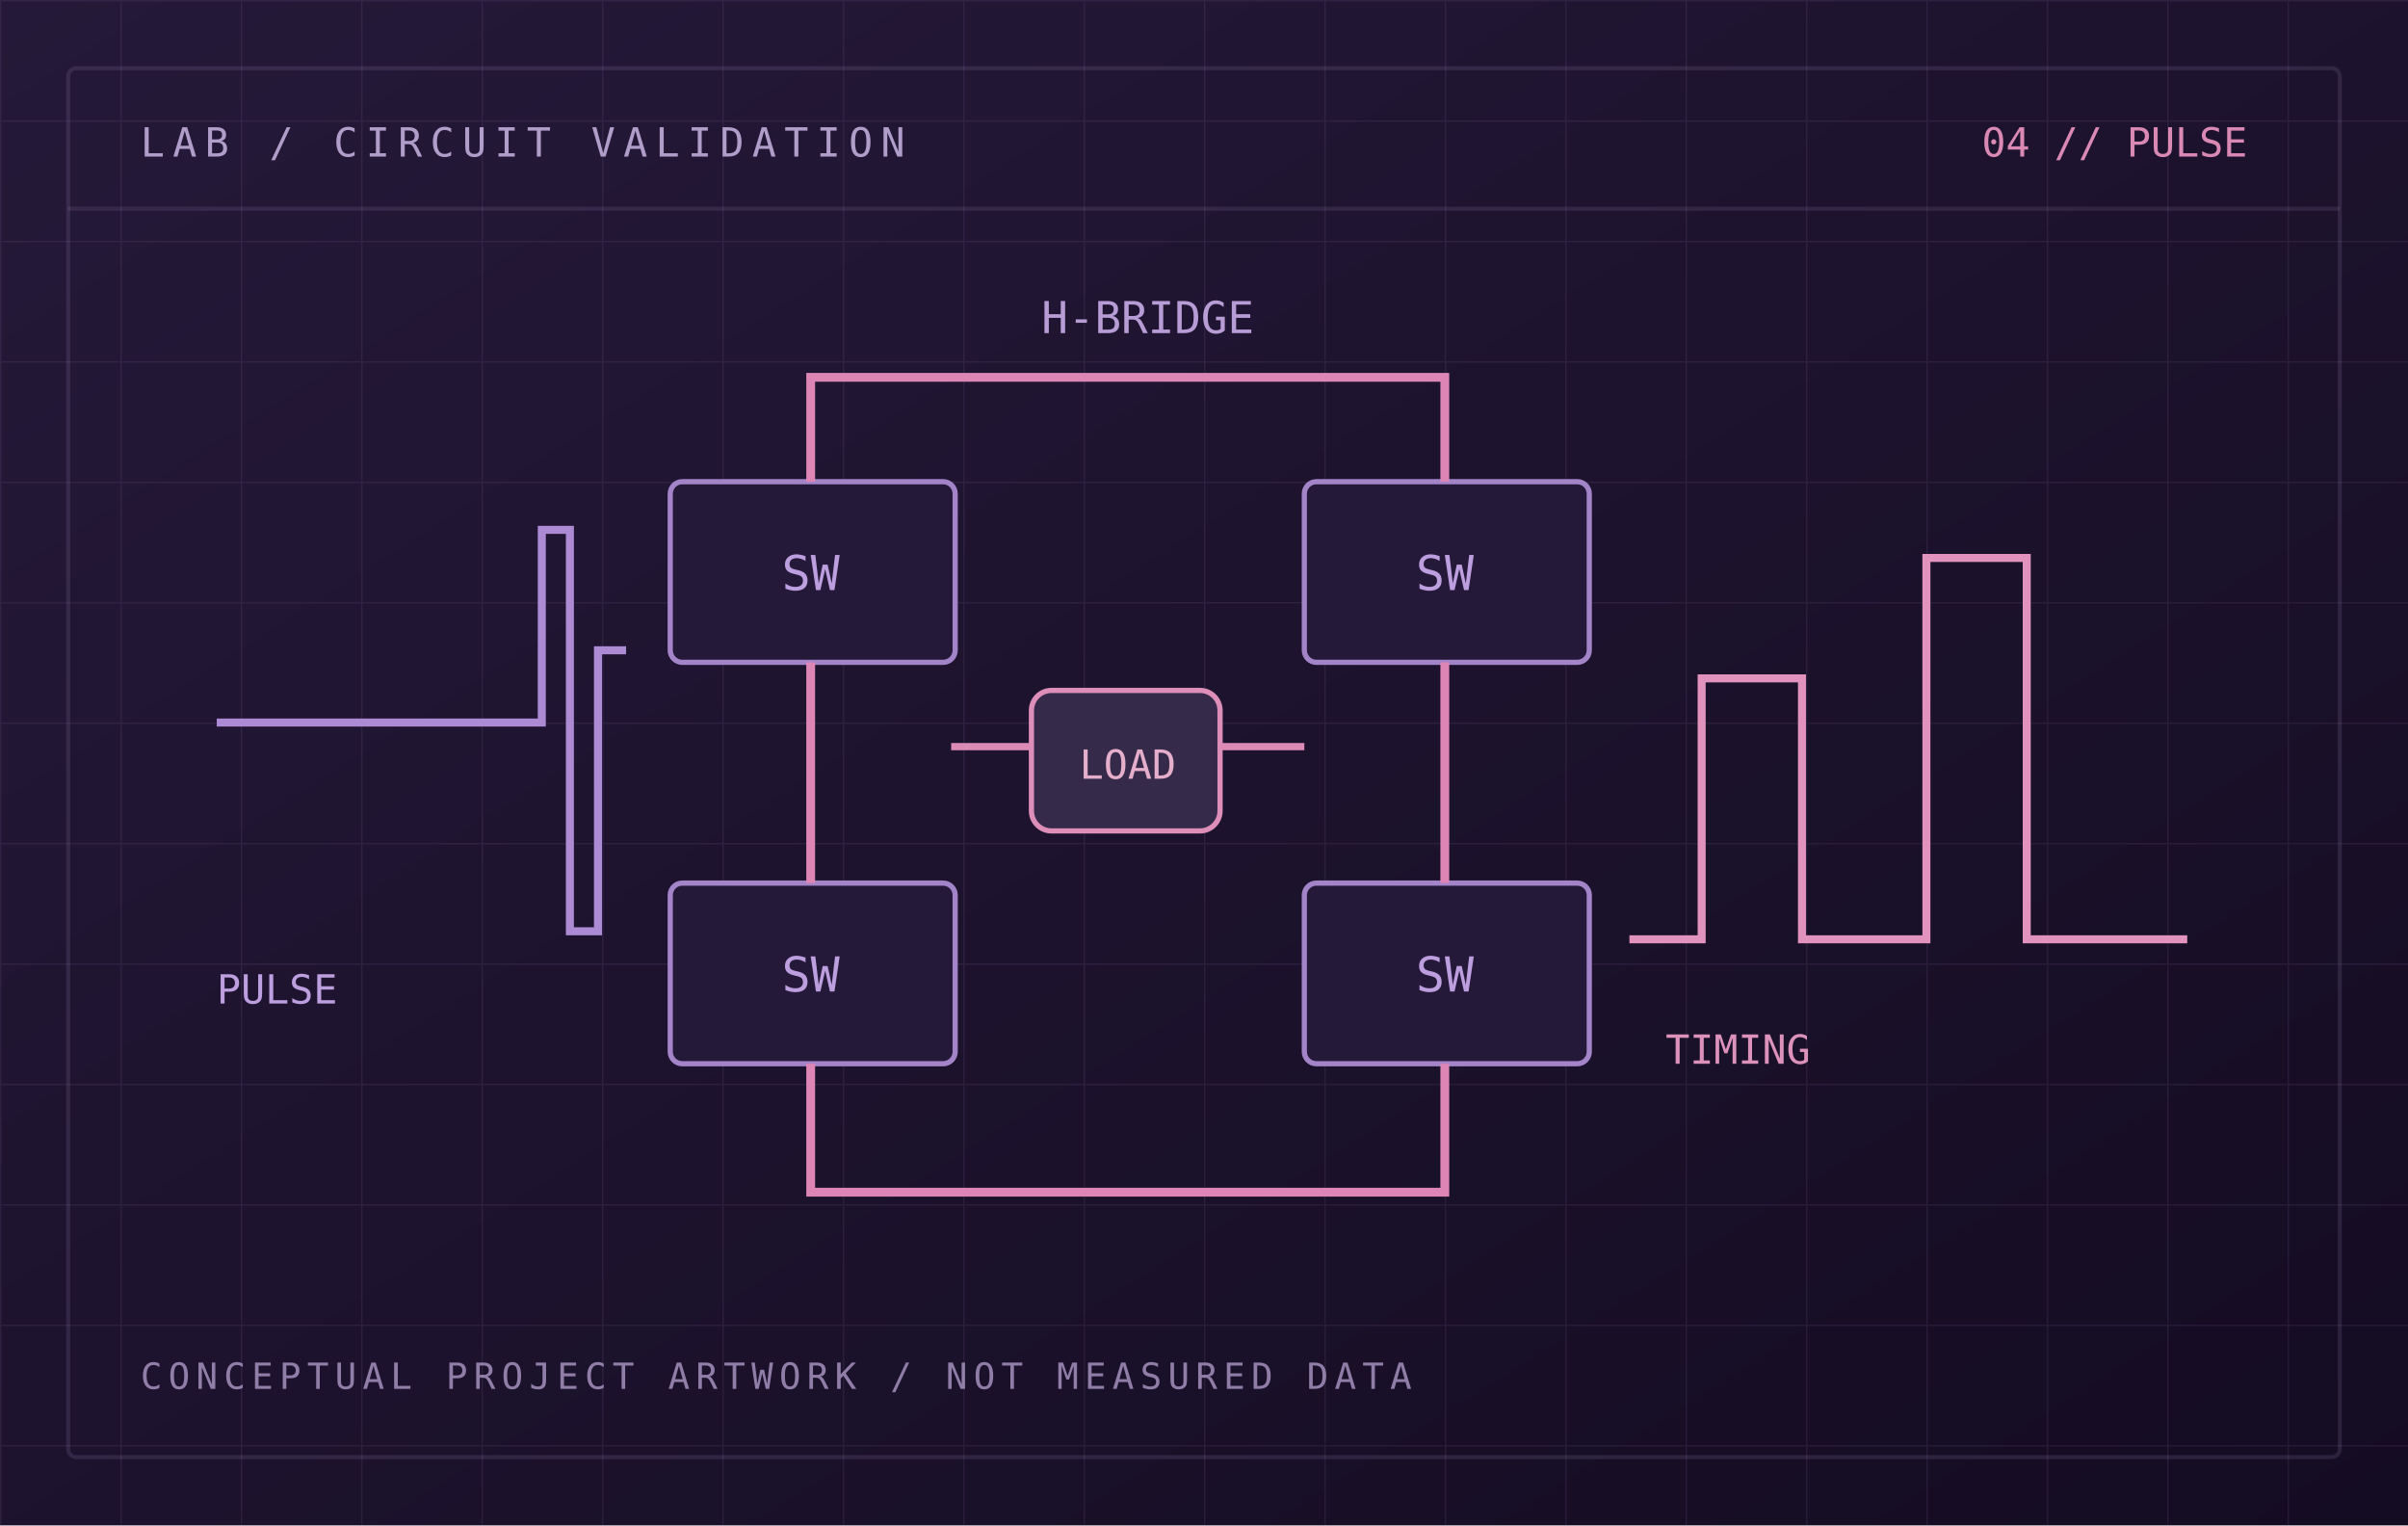
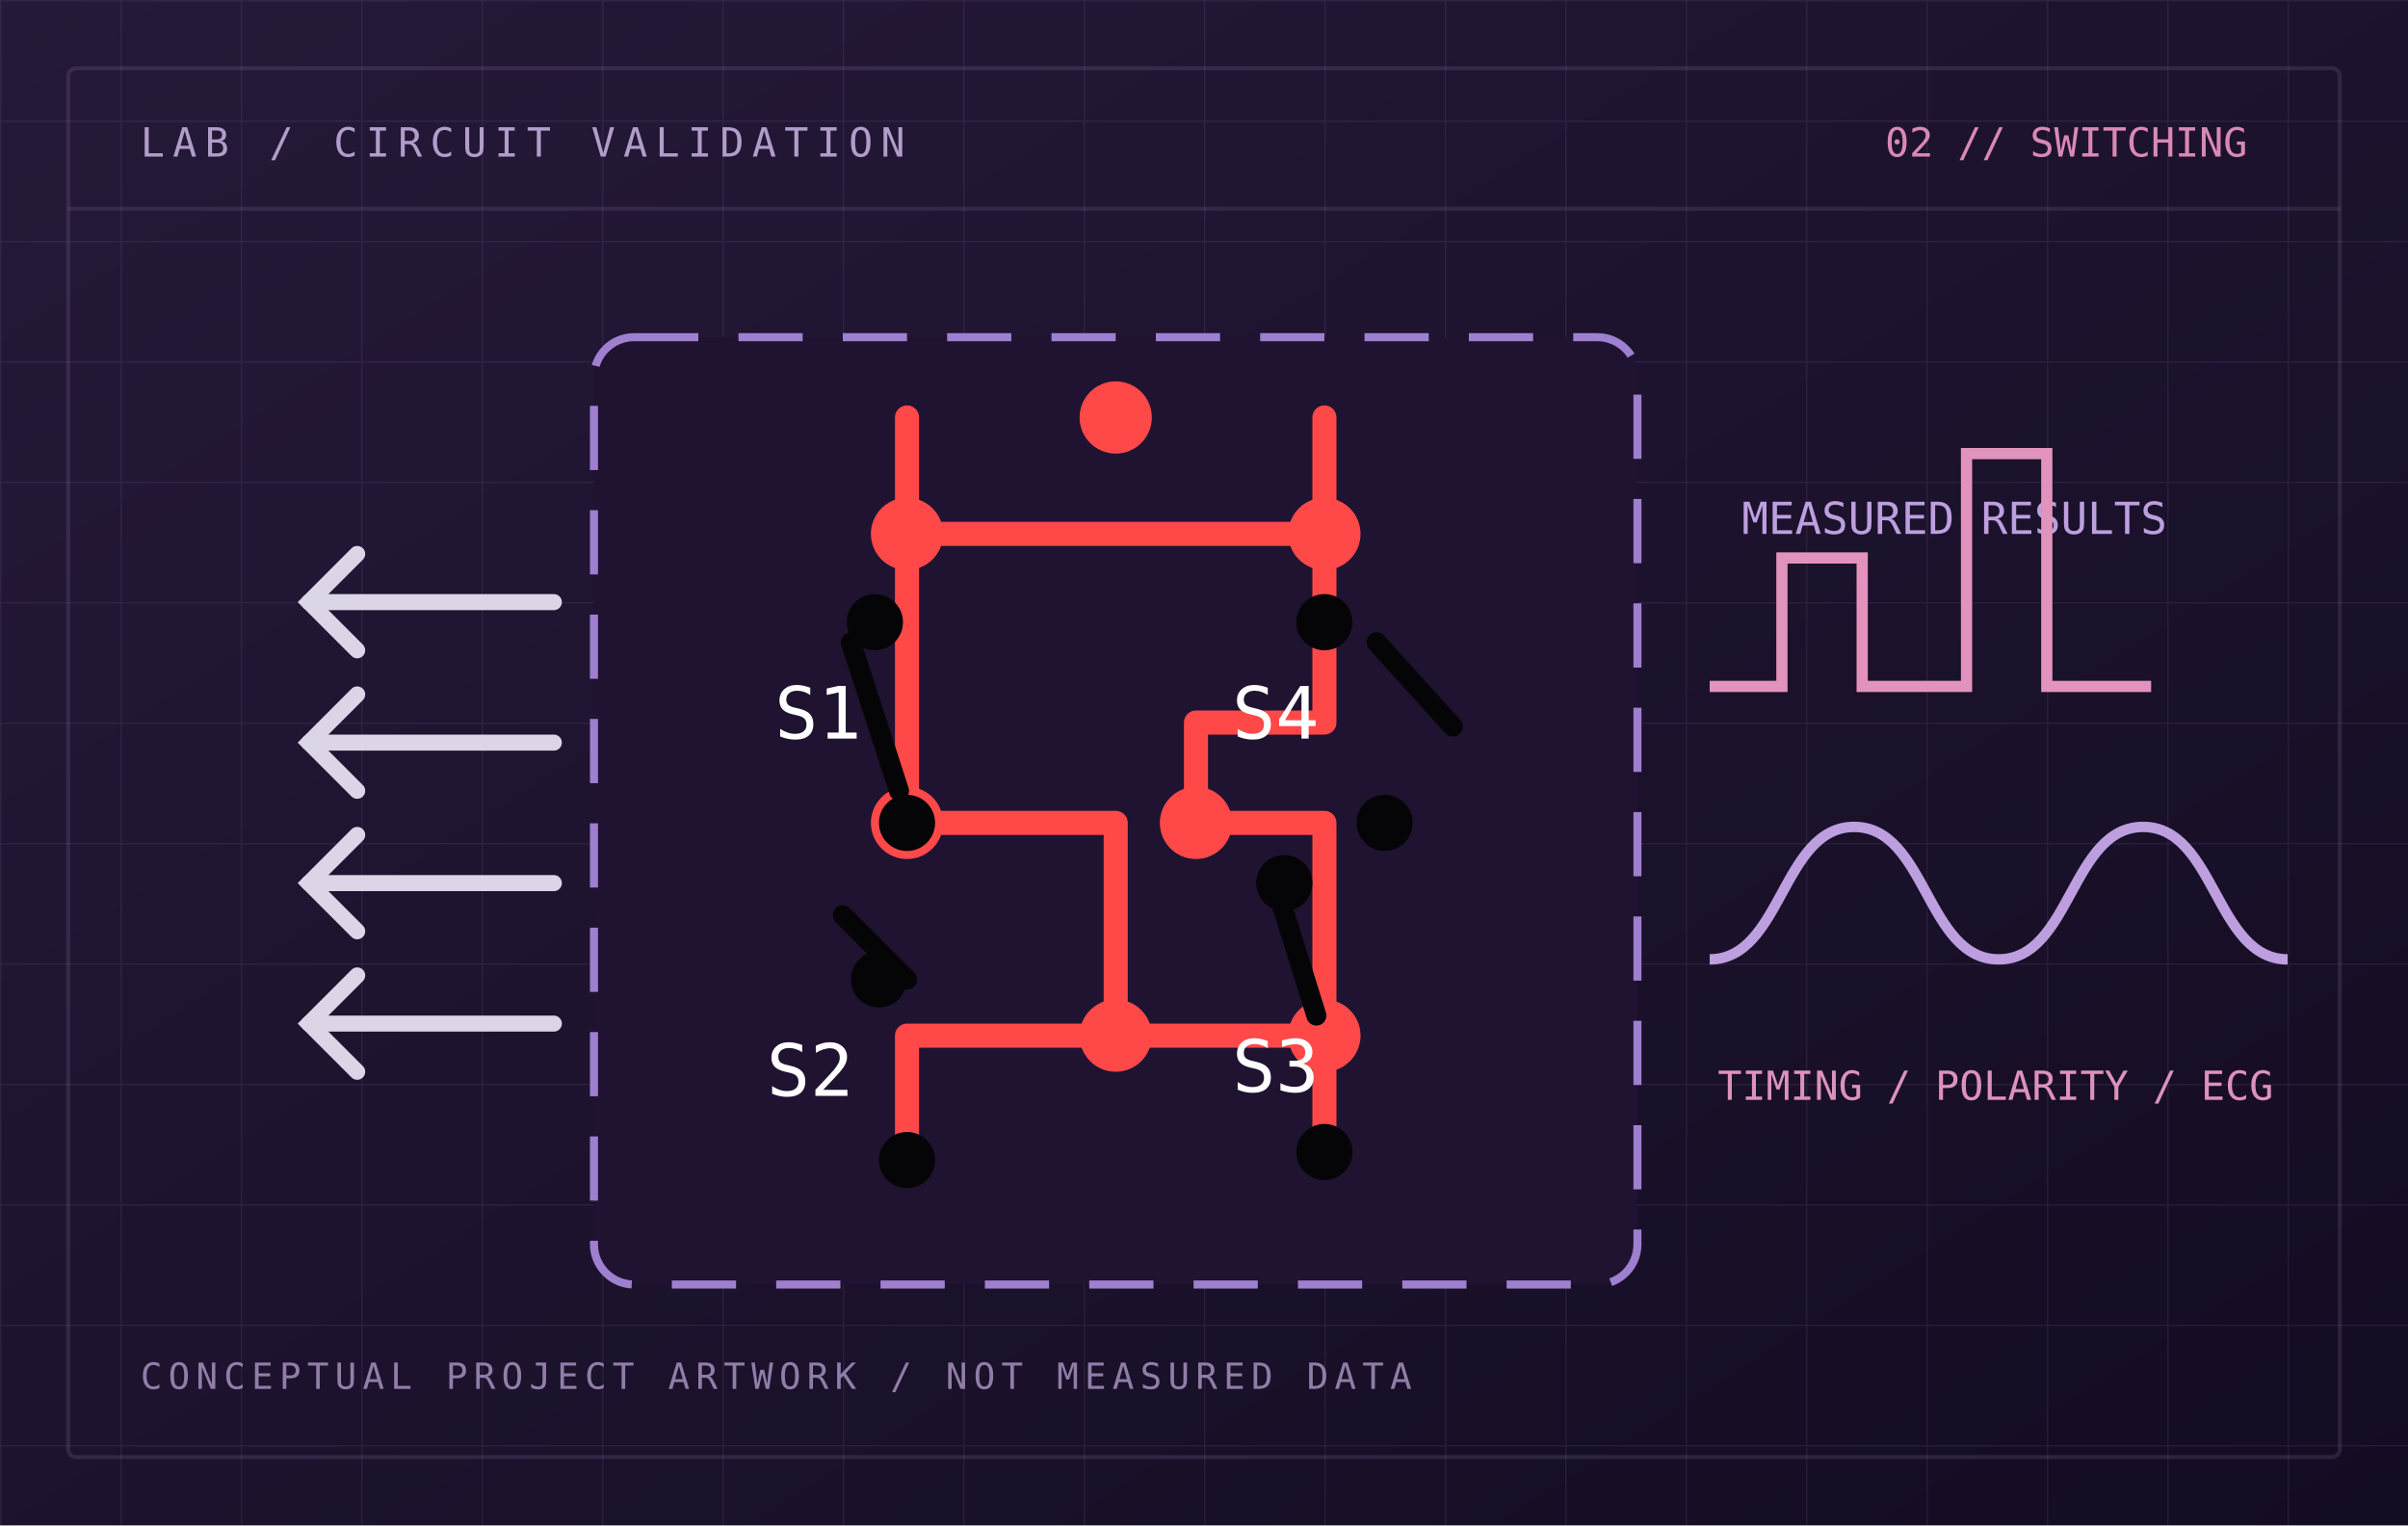
- <svg xmlns="http://www.w3.org/2000/svg" width="600" height="380" viewBox="0 0 600 380" role="img" aria-label="Concept illustration">
+ <svg xmlns="http://www.w3.org/2000/svg" width="600" height="380" viewBox="0 0 600 380" role="img" aria-label="Concept illustration of switching and signal validation">
  <defs>
    <pattern id="grid" width="30" height="30" patternUnits="userSpaceOnUse">
      <path d="M30 0H0V30" fill="none" stroke="#9e7ec3" stroke-width=".7" opacity=".12" />
    </pattern>
    <linearGradient id="base" x1="0" y1="0" x2="1" y2="1">
      <stop stop-color="#251939" />
      <stop offset="1" stop-color="#140c22" />
    </linearGradient>
-     <linearGradient id="trace" x1="0" y1="0" x2="1" y2="0">
-       <stop stop-color="#bd9fdf" />
-       <stop offset="1" stop-color="#de84b5" />
-     </linearGradient>
-     <filter id="glow">
-       <feGaussianBlur stdDeviation="5" />
-     </filter>
  </defs>
  <rect width="600" height="380" fill="url(#base)" />
  <rect width="600" height="380" fill="url(#grid)" />
  <rect x="17" y="17" width="566" height="346" rx="2" fill="none" stroke="#a891c2" stroke-opacity=".16" />
  <path d="M17 52H583" stroke="#a891c2" stroke-opacity=".15" />
  <text x="35" y="39" font-family="monospace" font-size="10" fill="#b19dc9" letter-spacing="2">LAB / CIRCUIT VALIDATION</text>
-   <text x="560" y="39" text-anchor="end" font-family="monospace" font-size="10" fill="#d989b4">04 // PULSE</text>
-   <rect x="167" y="120" width="71" height="45" rx="3" fill="#251939" stroke="#a484c9" stroke-width="1.3" />
-   <text x="202" y="147" font-family="monospace" font-size="12" fill="#bd9fdf" text-anchor="middle">SW</text>
-   <rect x="167" y="220" width="71" height="45" rx="3" fill="#251939" stroke="#a484c9" stroke-width="1.3" />
-   <text x="202" y="247" font-family="monospace" font-size="12" fill="#bd9fdf" text-anchor="middle">SW</text>
-   <rect x="325" y="120" width="71" height="45" rx="3" fill="#251939" stroke="#a484c9" stroke-width="1.3" />
-   <text x="360" y="147" font-family="monospace" font-size="12" fill="#bd9fdf" text-anchor="middle">SW</text>
-   <rect x="325" y="220" width="71" height="45" rx="3" fill="#251939" stroke="#a484c9" stroke-width="1.3" />
-   <text x="360" y="247" font-family="monospace" font-size="12" fill="#bd9fdf" text-anchor="middle">SW</text>
-   <path d="M202 120V94H360V120 M202 265V297H360V265 M202 165V220 M360 165V220" fill="none" stroke="#dd85b5" stroke-width="2.2" opacity="1" />
-   <rect x="257" y="172" width="47" height="35" rx="5" fill="#362a4b" stroke="#dd8eb9" stroke-width="1.3" />
-   <text x="281" y="194" font-family="monospace" font-size="10" fill="#e5afcc" text-anchor="middle">LOAD</text>
-   <path d="M237 186H257 M304 186H325" fill="none" stroke="#db8bb6" stroke-width="1.8" opacity="1" />
-   <text x="286" y="83" font-family="monospace" font-size="11" fill="#b79cd5" text-anchor="middle">H-BRIDGE</text>
-   <path d="M54 180H135V132H142V232H149V162H156" fill="none" stroke="#ad8bd4" stroke-width="2" opacity="1" />
-   <text x="54" y="250" font-family="monospace" font-size="10" fill="#bd9fdf">PULSE</text>
-   <path d="M406 234h18v-65h25v65h31v-95h25v95h40" fill="none" stroke="#e192bd" stroke-width="2" opacity="1" />
-   <text x="415" y="265" font-family="monospace" font-size="10" fill="#dc92ba">TIMING</text>
+   <text x="560" y="39" text-anchor="end" font-family="monospace" font-size="10" fill="#d989b4">02 // SWITCHING</text>
+   <rect x="148" y="84" width="260" height="236" rx="10" fill="#1f1331" stroke="#9f7fd0" stroke-width="2" stroke-dasharray="16 10" />
+   <path d="M226 104V133H330V104" fill="none" stroke="#ff4949" stroke-width="6" stroke-linecap="round" stroke-linejoin="round" />
+   <path d="M226 287V258H330V287" fill="none" stroke="#ff4949" stroke-width="6" stroke-linecap="round" stroke-linejoin="round" />
+   <path d="M226 133V205H278V258" fill="none" stroke="#ff4949" stroke-width="6" stroke-linecap="round" stroke-linejoin="round" />
+   <path d="M330 133V180H298V205H330V258" fill="none" stroke="#ff4949" stroke-width="6" stroke-linecap="round" stroke-linejoin="round" />
+   <circle cx="278" cy="104" r="9" fill="#ff4949" />
+   <circle cx="278" cy="258" r="9" fill="#ff4949" />
+   <circle cx="226" cy="133" r="9" fill="#ff4949" />
+   <circle cx="226" cy="205" r="9" fill="#ff4949" />
+   <circle cx="298" cy="205" r="9" fill="#ff4949" />
+   <circle cx="330" cy="133" r="9" fill="#ff4949" />
+   <circle cx="330" cy="258" r="9" fill="#ff4949" />
+   <g stroke="#050507" stroke-width="5" stroke-linecap="round">
+     <line x1="212" y1="160" x2="224" y2="197" />
+     <line x1="343" y1="160" x2="362" y2="181" />
+     <line x1="210" y1="228" x2="226" y2="244" />
+     <line x1="318" y1="221" x2="328" y2="253" />
+   </g>
+   <g fill="#050507">
+     <circle cx="218" cy="155" r="7" />
+     <circle cx="226" cy="205" r="7" />
+     <circle cx="330" cy="155" r="7" />
+     <circle cx="345" cy="205" r="7" />
+     <circle cx="219" cy="244" r="7" />
+     <circle cx="226" cy="289" r="7" />
+     <circle cx="320" cy="220" r="7" />
+     <circle cx="330" cy="287" r="7" />
+   </g>
+   <text x="193" y="184" font-family="monospace" font-size="18" fill="#fff">S1</text>
+   <text x="191" y="273" font-family="monospace" font-size="18" fill="#fff">S2</text>
+   <text x="307" y="272" font-family="monospace" font-size="18" fill="#fff">S3</text>
+   <text x="307" y="184" font-family="monospace" font-size="18" fill="#fff">S4</text>
+   <g stroke="#dcd5e8" stroke-width="4" fill="none" stroke-linecap="round">
+     <path d="M77 150H138" />
+     <path d="M89 138L77 150L89 162" />
+     <path d="M77 185H138" />
+     <path d="M89 173L77 185L89 197" />
+     <path d="M77 220H138" />
+     <path d="M89 208L77 220L89 232" />
+     <path d="M77 255H138" />
+     <path d="M89 243L77 255L89 267" />
+   </g>
+   <text x="434" y="133" font-family="monospace" font-size="11" fill="#bd9fdf">MEASURED RESULTS</text>
+   <path d="M426 171h18v-32h20v32h26v-58h20v58h26" fill="none" stroke="#e192bd" stroke-width="2.8" />
+   <path d="M426 239c18 0 18-33 36-33s18 33 36 33 18-33 36-33 18 33 36 33" fill="none" stroke="#bd9fdf" stroke-width="2.6" />
+   <text x="428" y="274" font-family="monospace" font-size="10" fill="#dc92ba">TIMING / POLARITY / ECG</text>
  <text x="35" y="346" font-family="monospace" font-size="9" fill="#ae98c7" opacity=".8" letter-spacing="1.5">CONCEPTUAL PROJECT ARTWORK / NOT MEASURED DATA</text>
</svg>
